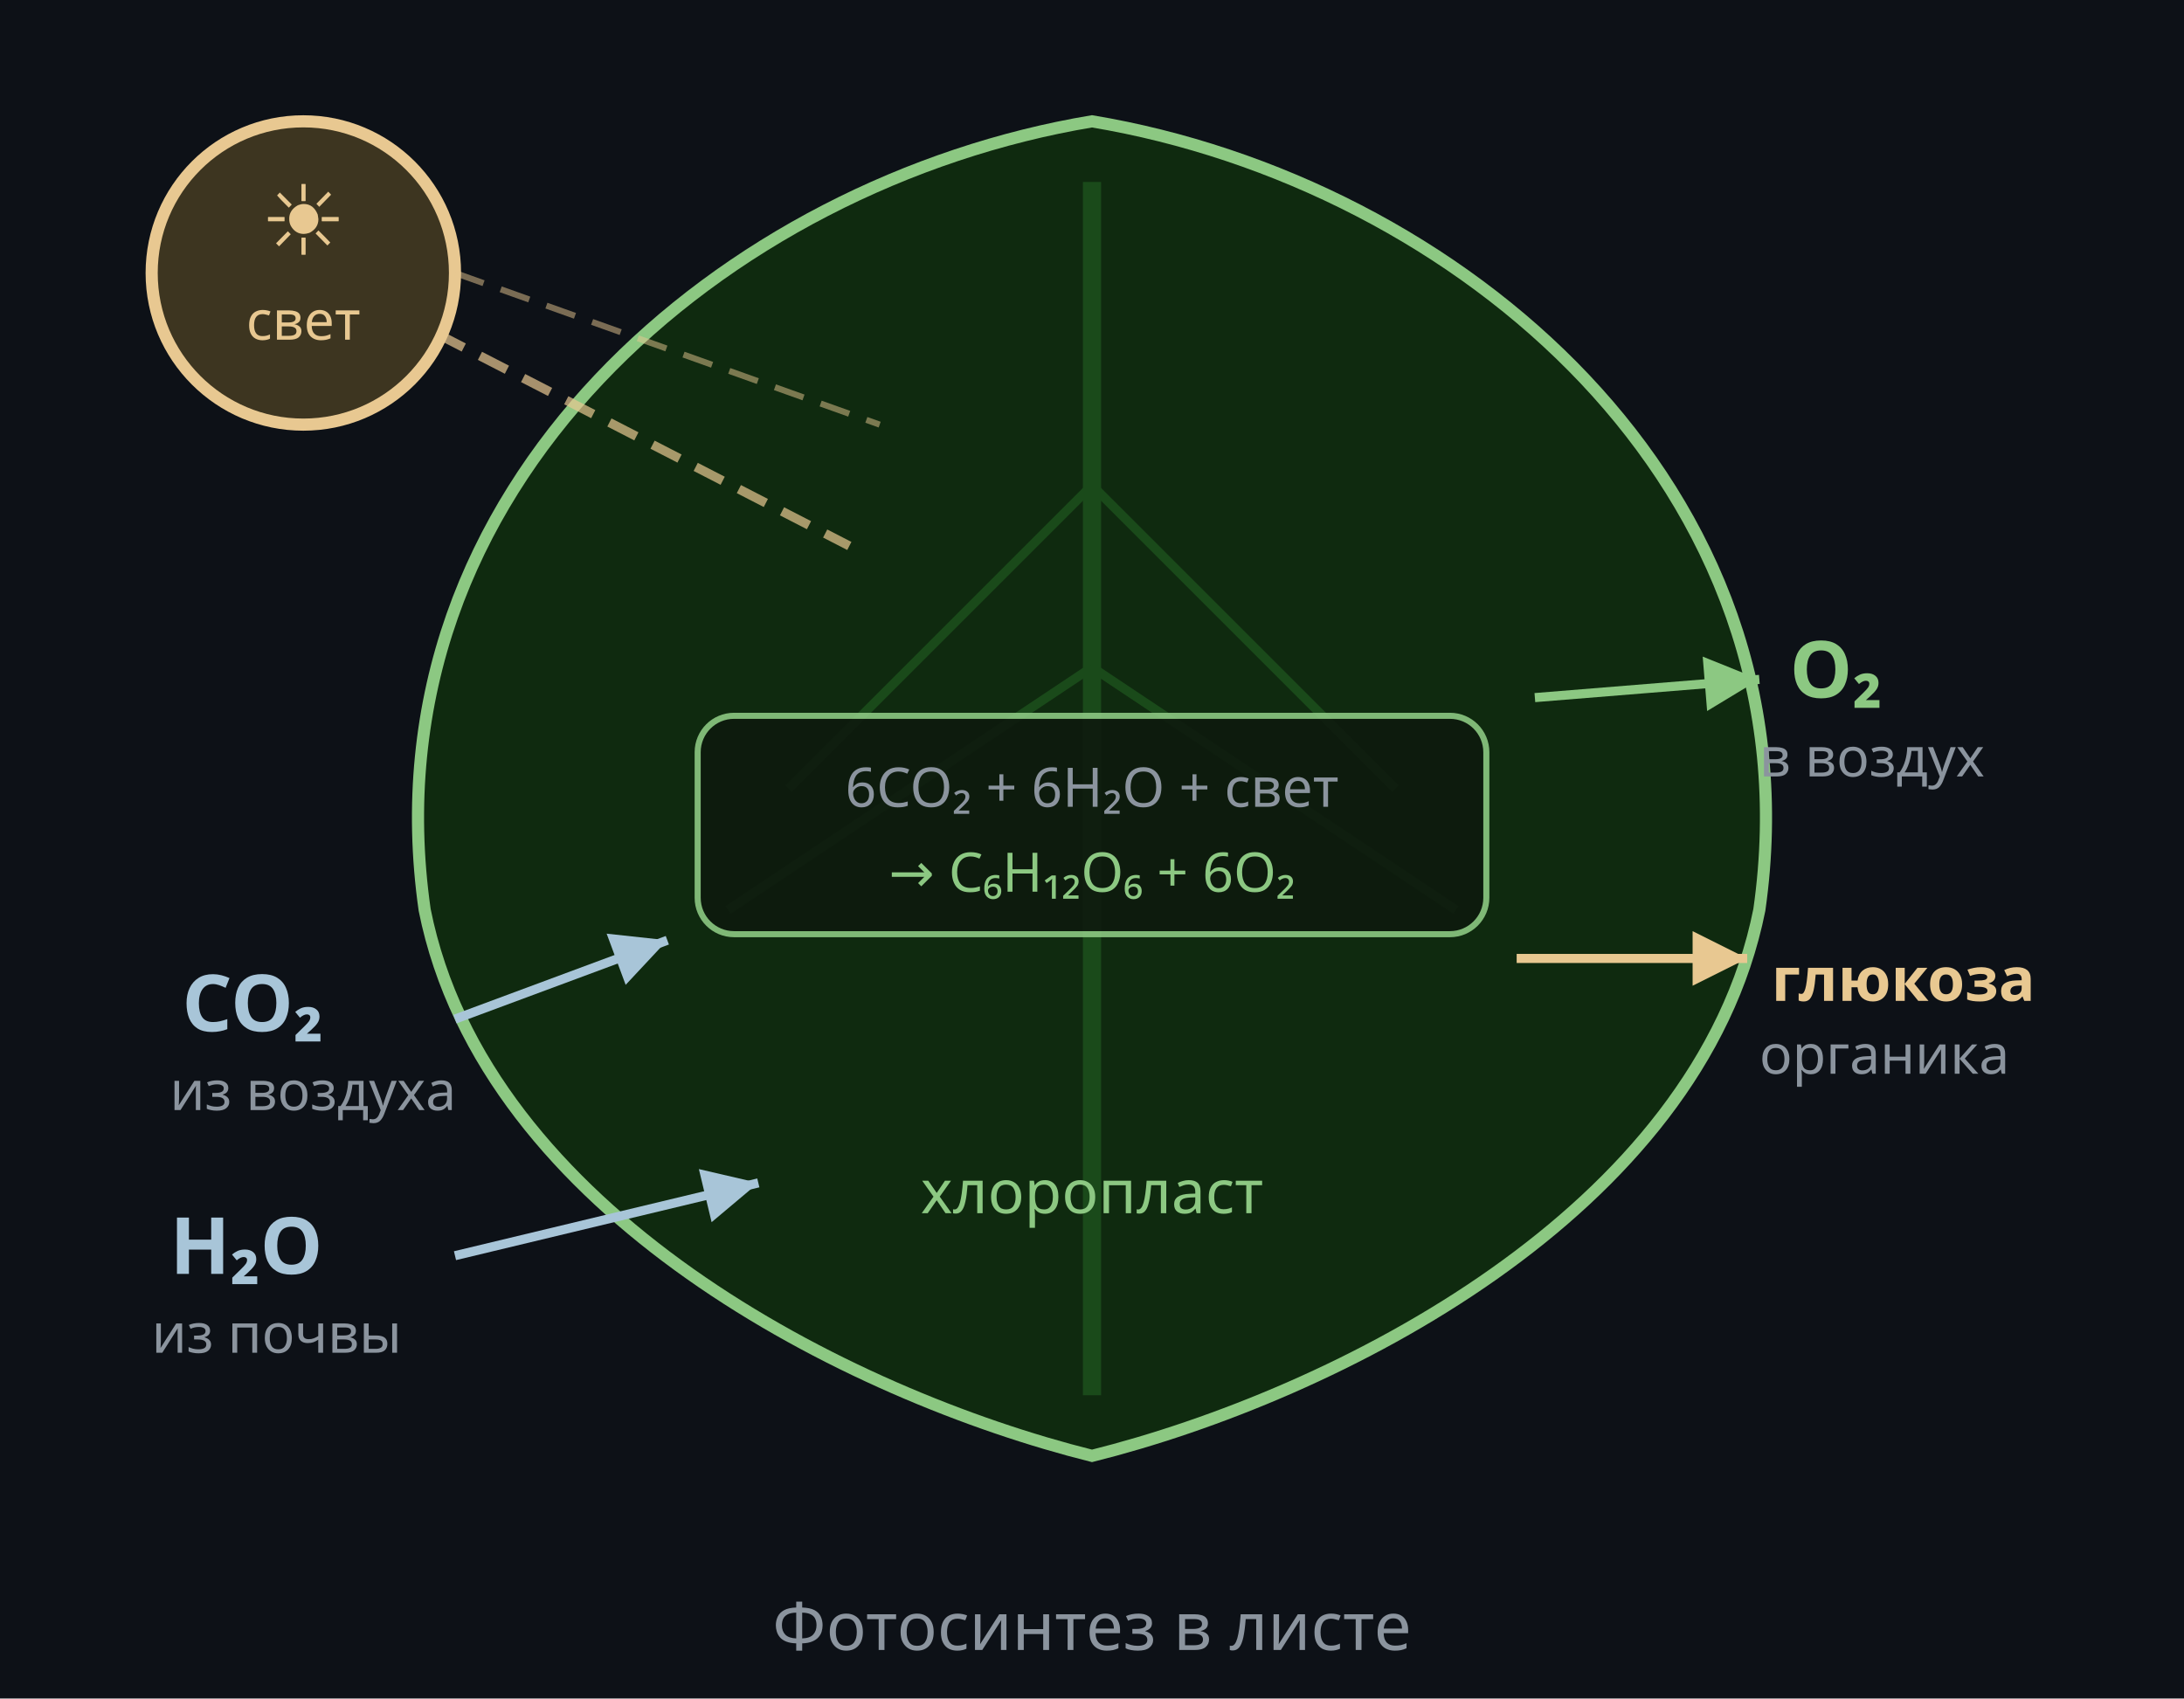
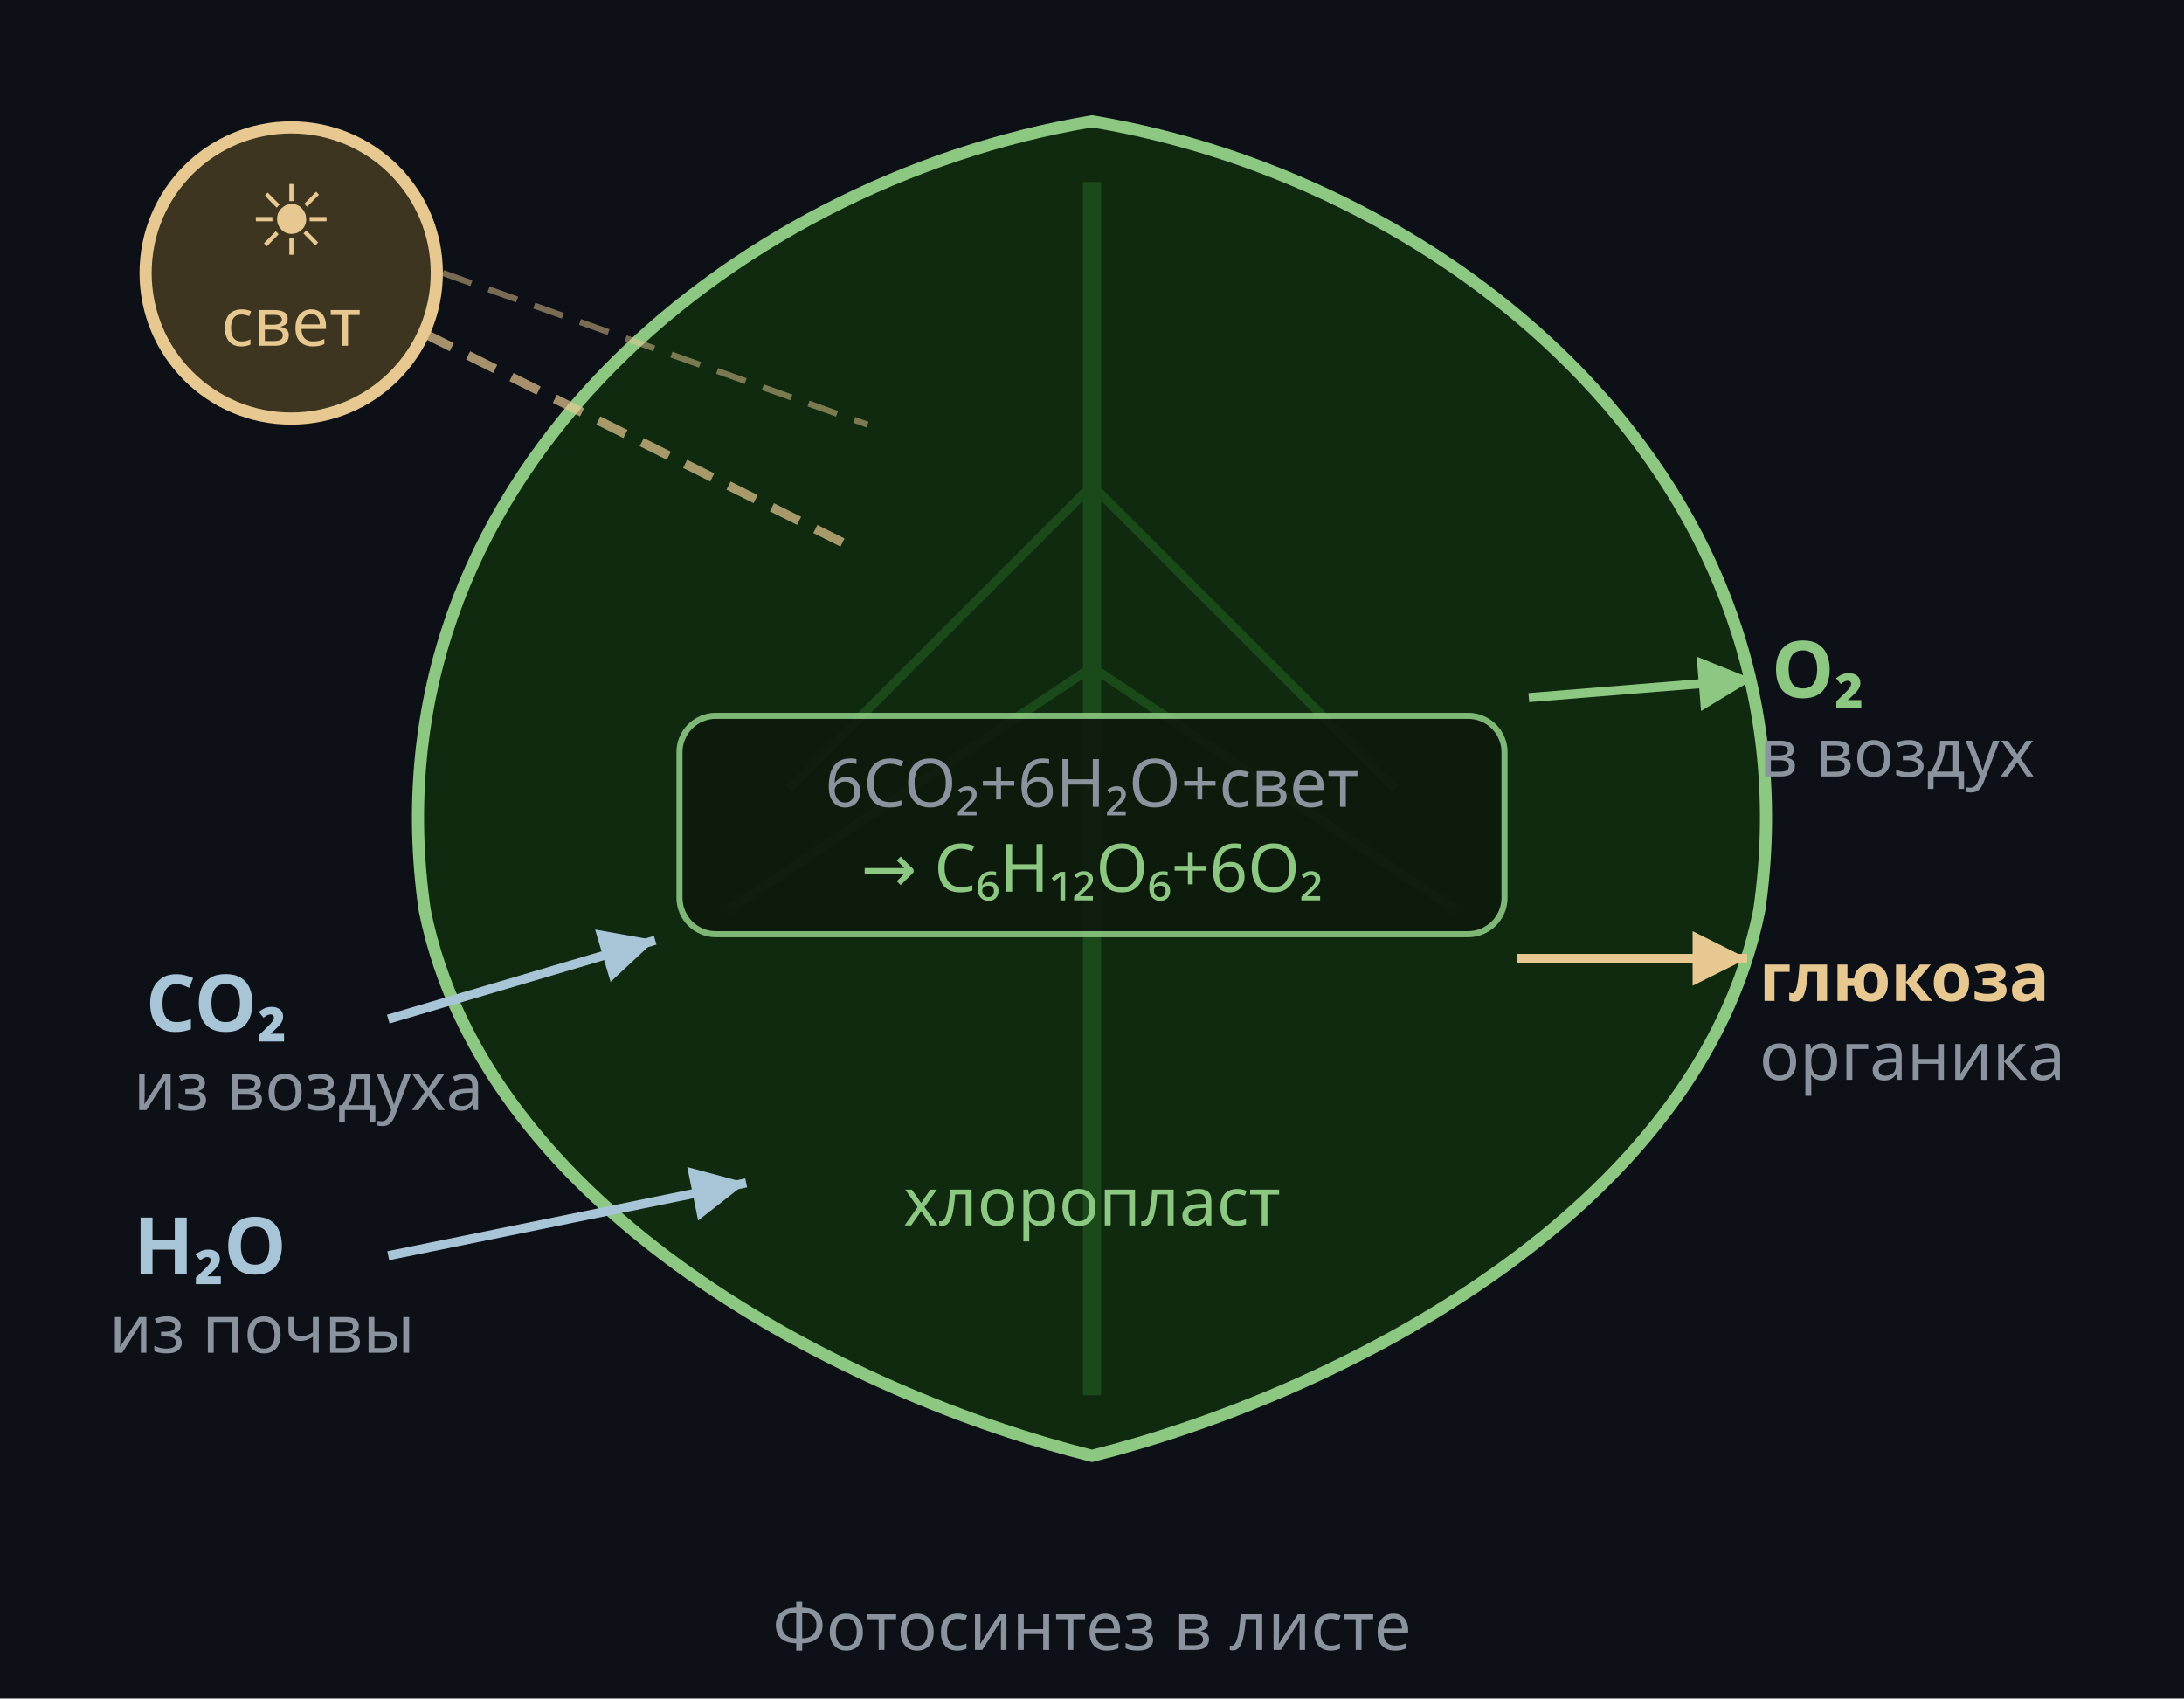
<svg xmlns="http://www.w3.org/2000/svg" viewBox="0 0 360 280" font-family="system-ui,sans-serif">
  <rect width="360" height="280" fill="#0d1117" />
  <path d="M180,20 C240,30 300,80 290,150 C280,200 220,230 180,240 C140,230 80,200 70,150 C60,80 120,30 180,20Z" fill="#0f2a0f" stroke="#8cc882" stroke-width="2" />
  <path d="M180,30 L180,230" stroke="#1a4a1a" stroke-width="3" />
  <path d="M180,80  L130,130" stroke="#1a4a1a" stroke-width="1.5" />
  <path d="M180,110 L120,150" stroke="#1a4a1a" stroke-width="1.5" />
  <path d="M180,80  L230,130" stroke="#1a4a1a" stroke-width="1.5" />
  <path d="M180,110 L240,150" stroke="#1a4a1a" stroke-width="1.5" />
-   <circle cx="50" cy="45" r="25" fill="#3d3520" stroke="#e8c891" stroke-width="2" />
-   <text x="50" y="42" text-anchor="middle" font-size="16" fill="#e8c891">☀</text>
-   <text x="50" y="56" text-anchor="middle" font-size="9" fill="#e8c891">свет</text>
-   <line x1="72" y1="55" x2="140" y2="90" stroke="#e8c891" stroke-width="1.5" stroke-dasharray="5,3" opacity="0.7" />
-   <line x1="75" y1="45" x2="145" y2="70" stroke="#e8c891" stroke-width="1" stroke-dasharray="5,3" opacity="0.5" />
-   <text x="30" y="170" font-size="13" fill="#a8c5d8" font-weight="600">CO₂</text>
-   <line x1="75" y1="168" x2="110" y2="155" stroke="#a8c5d8" stroke-width="1.5" marker-end="url(#arr)" />
-   <text x="28" y="183" font-size="9" fill="#8b949e">из воздуха</text>
-   <text x="28" y="210" font-size="13" fill="#a8c5d8" font-weight="600">H₂O</text>
-   <line x1="75" y1="207" x2="125" y2="195" stroke="#a8c5d8" stroke-width="1.5" marker-end="url(#arr)" />
-   <text x="25" y="223" font-size="9" fill="#8b949e">из почвы</text>
-   <text x="295" y="115" font-size="13" fill="#8cc882" font-weight="600">O₂</text>
-   <line x1="253" y1="115" x2="290" y2="112" stroke="#8cc882" stroke-width="1.5" marker-end="url(#arr2)" />
-   <text x="290" y="128" font-size="9" fill="#8b949e">в воздух</text>
-   <text x="292" y="165" font-size="10" fill="#e8c891" font-weight="600">глюкоза</text>
+   <circle cx="48" cy="45" r="24" fill="#3d3520" stroke="#e8c891" stroke-width="2" />
+   <text x="48" y="42" text-anchor="middle" font-size="16" fill="#e8c891">☀</text>
+   <text x="48" y="57" text-anchor="middle" font-size="11" fill="#e8c891">свет</text>
+   <line x1="70" y1="55" x2="140" y2="90" stroke="#e8c891" stroke-width="1.5" stroke-dasharray="5,3" opacity="0.7" />
+   <line x1="73" y1="45" x2="143" y2="70" stroke="#e8c891" stroke-width="1" stroke-dasharray="5,3" opacity="0.5" />
+   <text x="24" y="170" font-size="13" fill="#a8c5d8" font-weight="600">CO₂</text>
+   <line x1="64" y1="168" x2="108" y2="155" stroke="#a8c5d8" stroke-width="1.5" marker-end="url(#arr)" />
+   <text x="22" y="183" font-size="11" fill="#8b949e">из воздуха</text>
+   <text x="22" y="210" font-size="13" fill="#a8c5d8" font-weight="600">H₂O</text>
+   <line x1="64" y1="207" x2="123" y2="195" stroke="#a8c5d8" stroke-width="1.5" marker-end="url(#arr)" />
+   <text x="18" y="223" font-size="11" fill="#8b949e">из почвы</text>
+   <text x="292" y="115" font-size="13" fill="#8cc882" font-weight="600">O₂</text>
+   <line x1="252" y1="115" x2="289" y2="112" stroke="#8cc882" stroke-width="1.5" marker-end="url(#arr2)" />
+   <text x="290" y="128" font-size="11" fill="#8b949e">в воздух</text>
+   <text x="290" y="165" font-size="11" fill="#e8c891" font-weight="600">глюкоза</text>
  <line x1="250" y1="158" x2="288" y2="158" stroke="#e8c891" stroke-width="1.5" marker-end="url(#arr3)" />
-   <text x="290" y="177" font-size="9" fill="#8b949e">органика</text>
-   <rect x="115" y="118" width="130" height="36" rx="6" fill="#0d1a0d" stroke="#8cc882" stroke-width="1" opacity="0.9" />
-   <text x="180" y="133" text-anchor="middle" font-size="9" fill="#8b949e">6CO₂ + 6H₂O + свет</text>
-   <text x="180" y="147" text-anchor="middle" font-size="9" fill="#8cc882">→ C₆H₁₂O₆ + 6O₂</text>
-   <text x="180" y="200" text-anchor="middle" font-size="10" fill="#8cc882">хлоропласт</text>
+   <text x="290" y="178" font-size="11" fill="#8b949e">органика</text>
+   <rect x="112" y="118" width="136" height="36" rx="6" fill="#0d1a0d" stroke="#8cc882" stroke-width="1" opacity="0.9" />
+   <text x="180" y="133" text-anchor="middle" font-size="11" fill="#8b949e">6CO₂+6H₂O+свет</text>
+   <text x="180" y="147" text-anchor="middle" font-size="11" fill="#8cc882">→ C₆H₁₂O₆+6O₂</text>
+   <text x="180" y="202" text-anchor="middle" font-size="11" fill="#8cc882">хлоропласт</text>
  <defs>
    <marker id="arr" markerWidth="6" markerHeight="6" refX="6" refY="3" orient="auto">
      <path d="M0,0 L6,3 L0,6Z" fill="#a8c5d8" />
    </marker>
    <marker id="arr2" markerWidth="6" markerHeight="6" refX="6" refY="3" orient="auto">
      <path d="M0,0 L6,3 L0,6Z" fill="#8cc882" />
    </marker>
    <marker id="arr3" markerWidth="6" markerHeight="6" refX="6" refY="3" orient="auto">
      <path d="M0,0 L6,3 L0,6Z" fill="#e8c891" />
    </marker>
  </defs>
  <text x="180" y="272" text-anchor="middle" font-size="11" fill="#8b949e">Фотосинтез в листе</text>
</svg>
